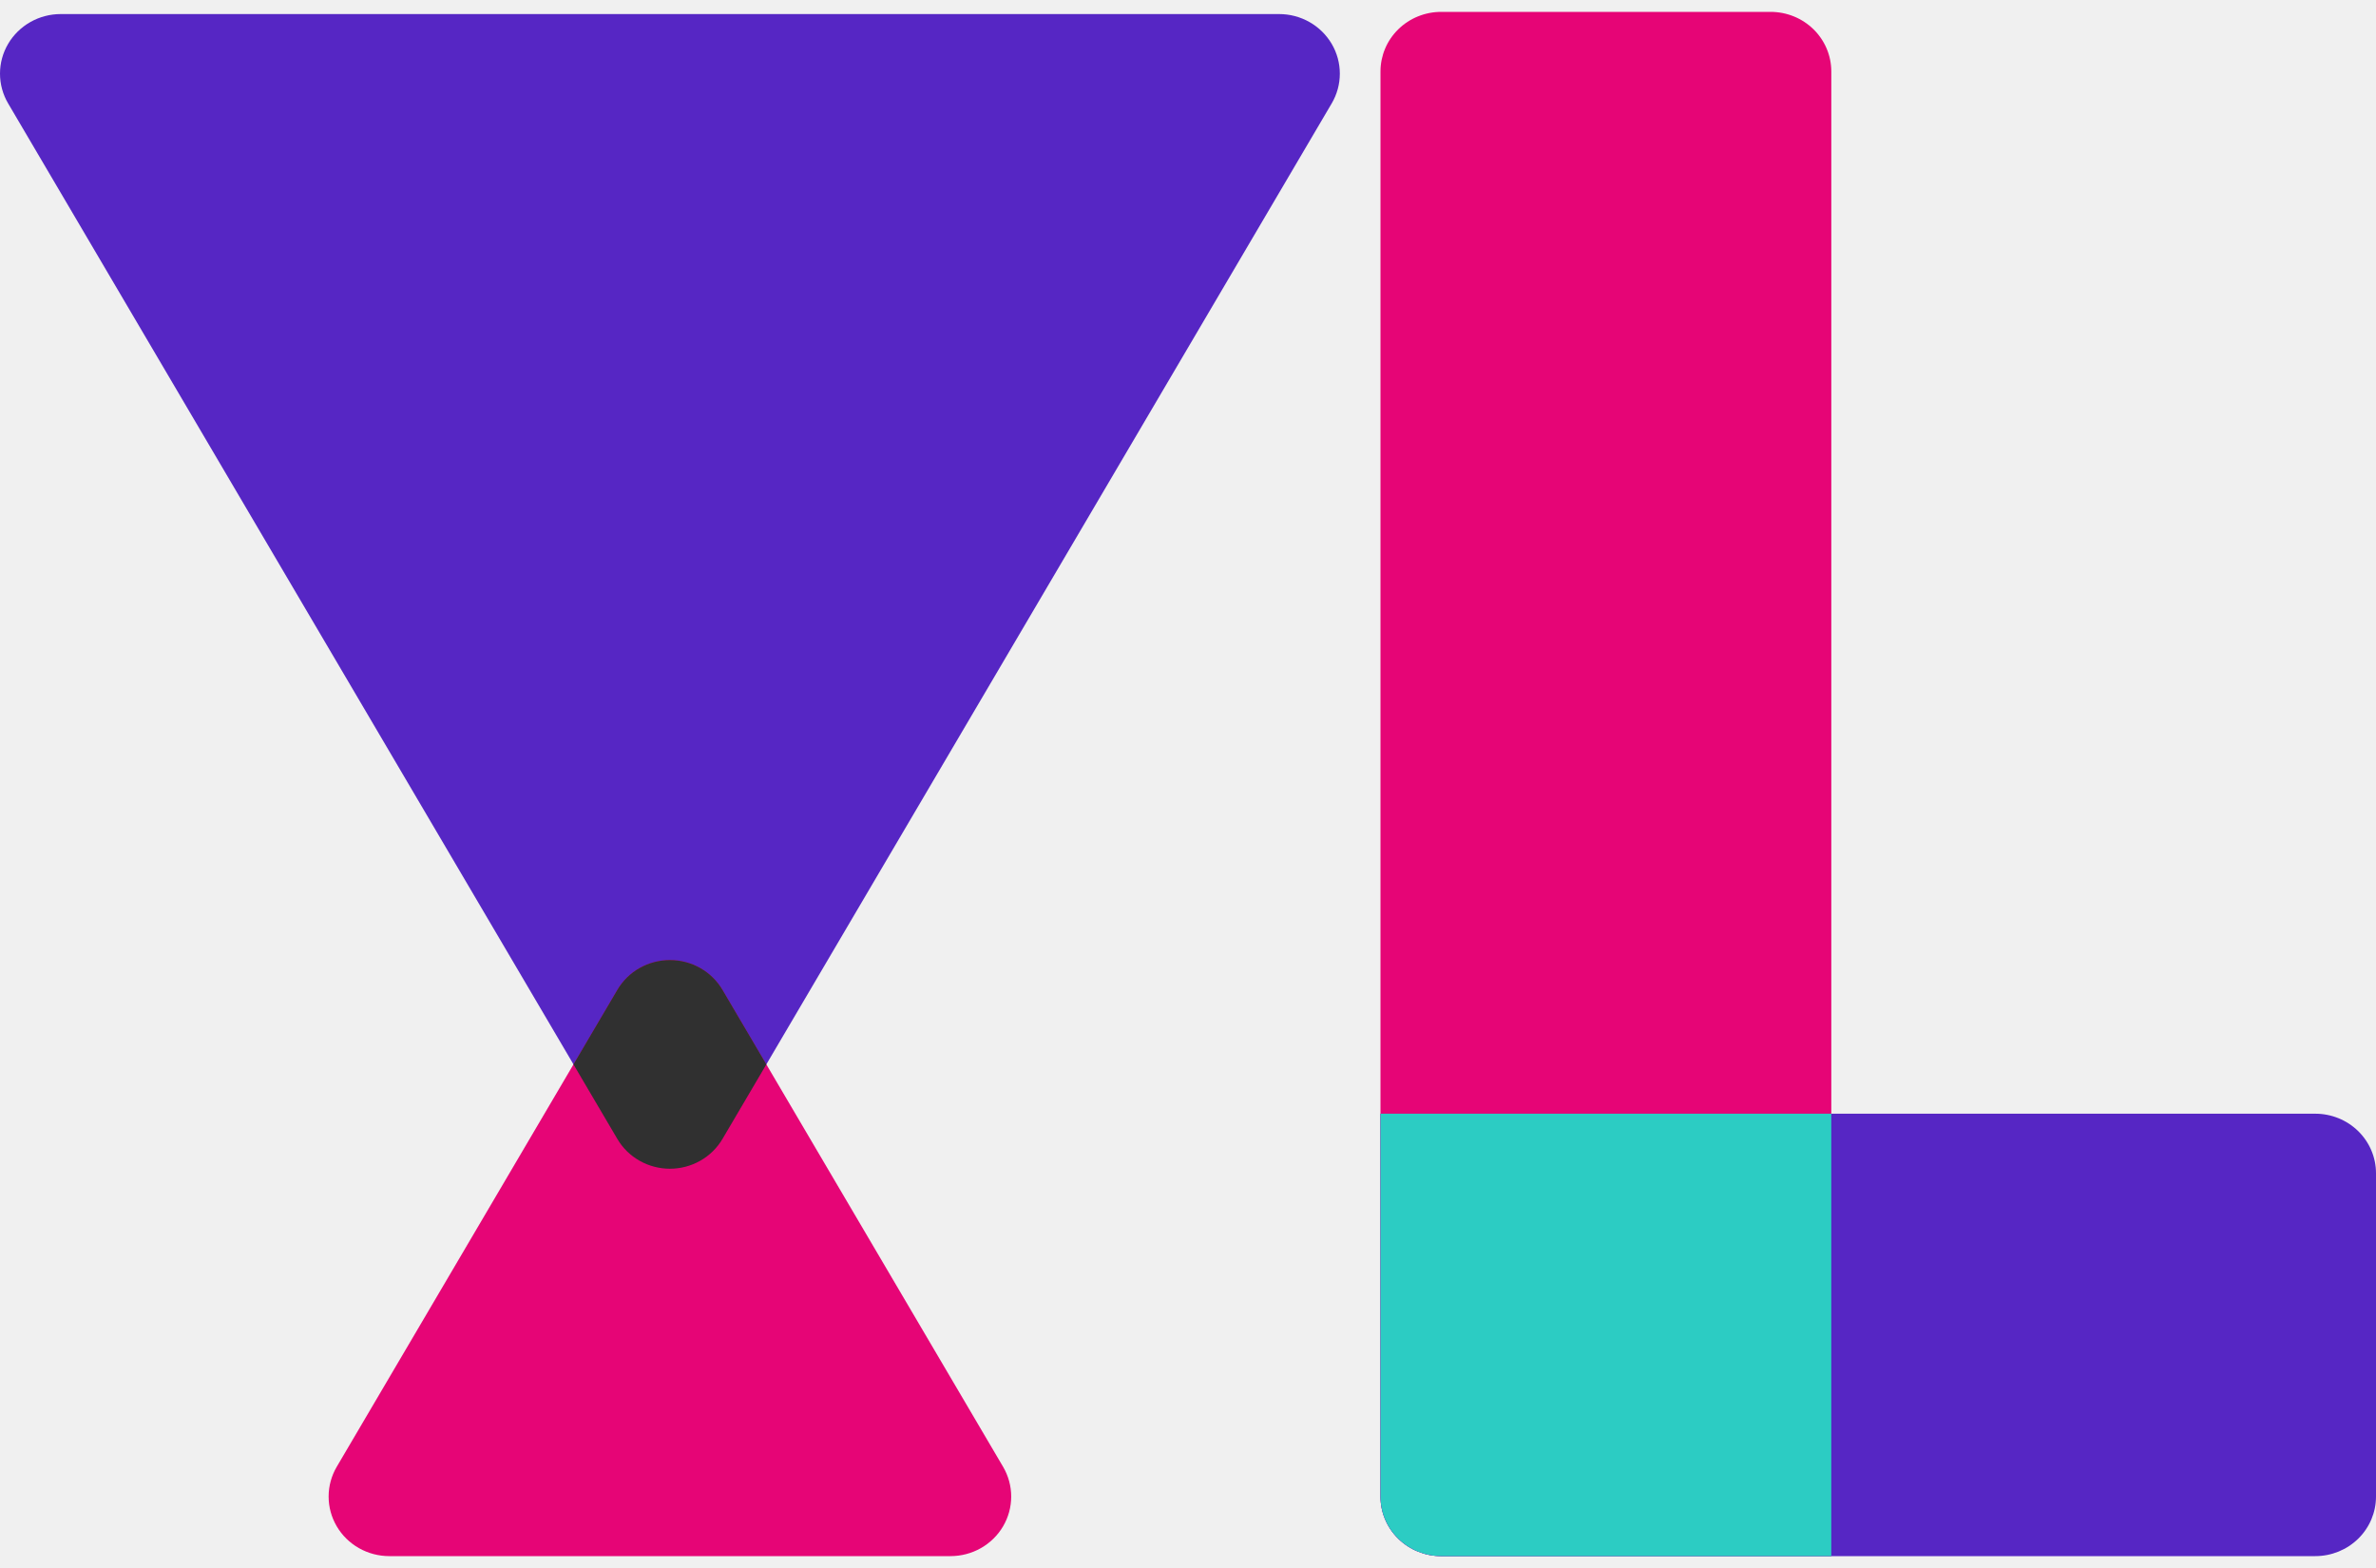
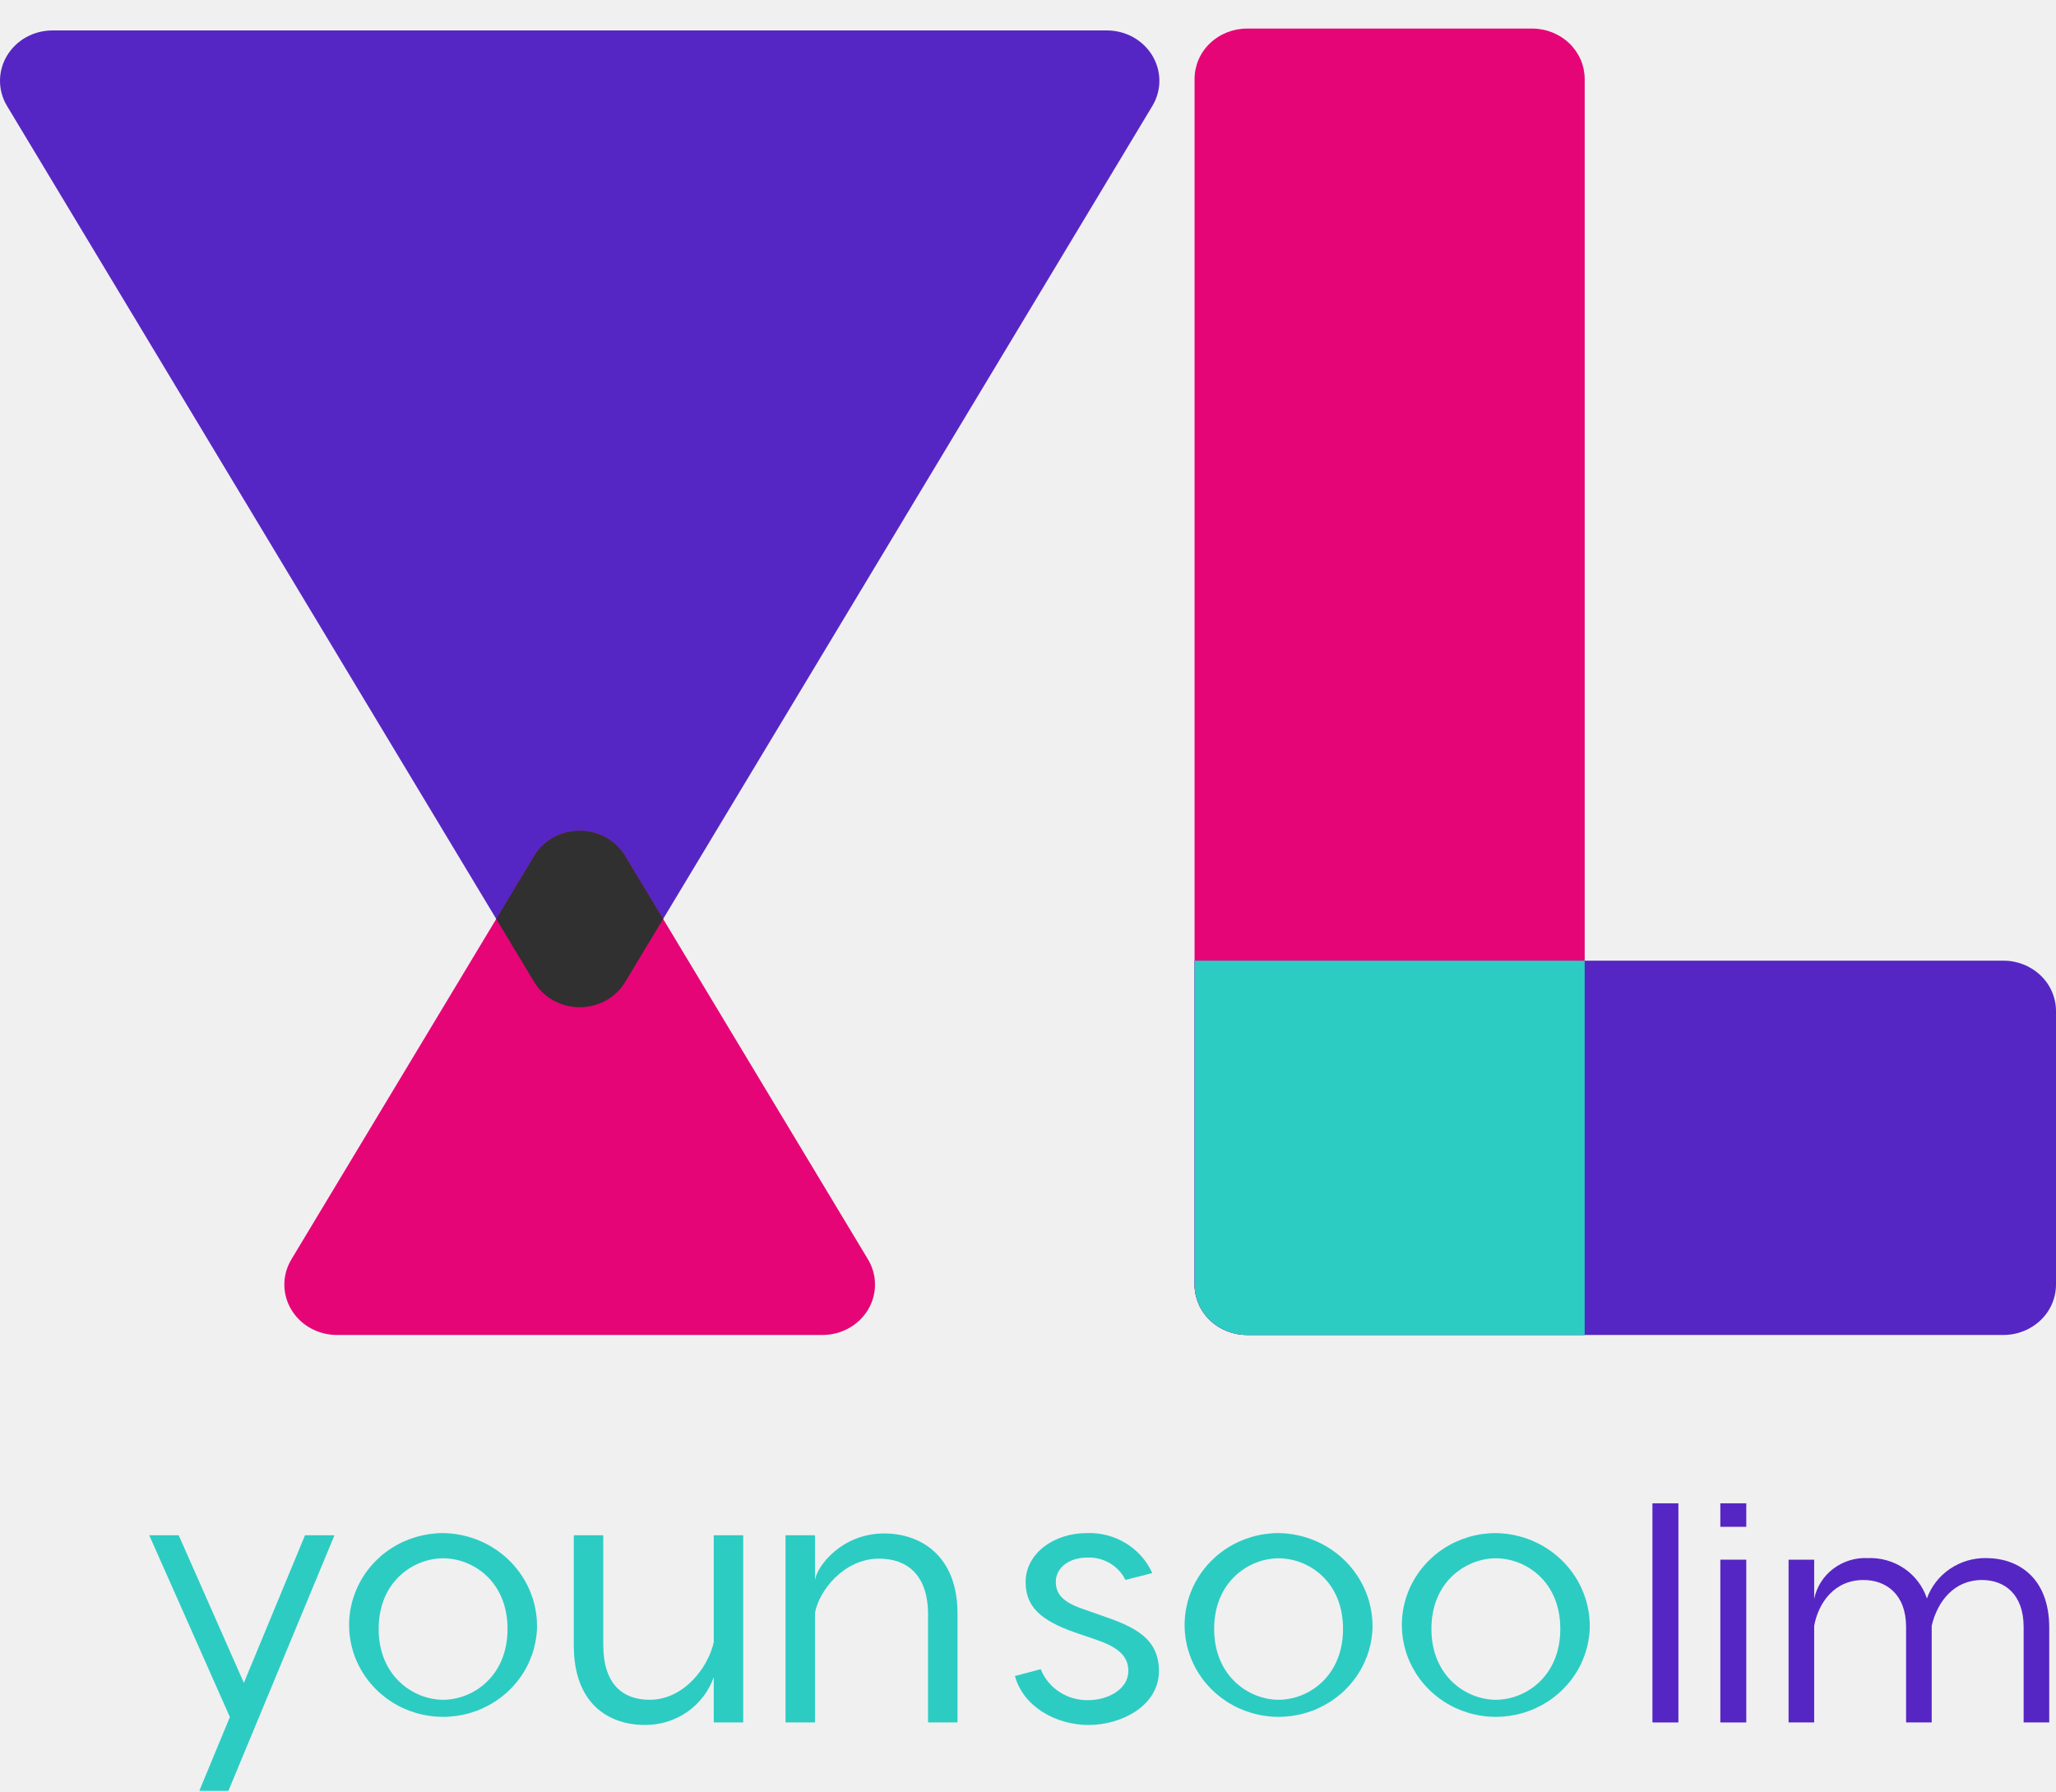
- <svg xmlns="http://www.w3.org/2000/svg" width="100" height="66" viewBox="0 0 100 66" fill="none">
-   <path d="M30.407 47.941L56.048 4.353C56.272 3.972 56.39 3.54 56.39 3.099C56.39 2.659 56.272 2.227 56.048 1.846C55.823 1.465 55.501 1.148 55.113 0.928C54.724 0.708 54.284 0.592 53.835 0.592H2.554C2.106 0.592 1.666 0.708 1.277 0.928C0.889 1.148 0.566 1.465 0.342 1.846C0.118 2.227 6.68367e-08 2.659 0 3.099C-6.68366e-08 3.54 0.118 3.972 0.342 4.353L25.983 47.941C26.207 48.322 26.529 48.638 26.918 48.858C27.306 49.078 27.747 49.194 28.195 49.194C28.643 49.194 29.084 49.078 29.472 48.858C29.86 48.638 30.183 48.322 30.407 47.941Z" fill="#5626C4" />
-   <path d="M25.983 41.663L14.173 61.739C13.949 62.12 13.831 62.553 13.831 62.993C13.831 63.433 13.949 63.865 14.173 64.246C14.397 64.628 14.72 64.944 15.108 65.164C15.496 65.384 15.937 65.5 16.385 65.5H40.005C40.453 65.5 40.894 65.384 41.282 65.164C41.67 64.944 41.993 64.628 42.217 64.246C42.441 63.865 42.559 63.433 42.559 62.993C42.559 62.553 42.441 62.12 42.217 61.739L30.407 41.663C30.183 41.282 29.86 40.965 29.472 40.745C29.084 40.525 28.643 40.41 28.195 40.41C27.747 40.41 27.306 40.525 26.918 40.745C26.529 40.965 26.207 41.282 25.983 41.663Z" fill="#E60576" />
-   <path d="M30.407 41.663C30.183 41.282 29.86 40.965 29.472 40.745C29.084 40.525 28.643 40.41 28.195 40.41C27.747 40.41 27.306 40.525 26.918 40.745C26.529 40.965 26.207 41.282 25.983 41.663L24.136 44.802L25.983 47.941C26.207 48.322 26.529 48.638 26.918 48.858C27.306 49.078 27.747 49.194 28.195 49.194C28.643 49.194 29.084 49.078 29.472 48.858C29.86 48.638 30.183 48.322 30.407 47.941L32.254 44.802L30.407 41.663Z" fill="#303030" />
-   <path d="M60.655 0.5H74.52C75.198 0.5 75.848 0.764 76.327 1.234C76.806 1.705 77.075 2.342 77.075 3.007V65.5H60.655C59.978 65.5 59.328 65.236 58.849 64.766C58.37 64.296 58.101 63.658 58.101 62.993V3.007C58.101 2.342 58.37 1.705 58.849 1.234C59.328 0.764 59.978 0.5 60.655 0.5V0.5Z" fill="#E60576" />
-   <path d="M100 49.385V62.993C100 63.658 99.731 64.296 99.252 64.766C98.773 65.236 98.123 65.5 97.445 65.5H60.655C59.978 65.5 59.328 65.236 58.849 64.766C58.37 64.296 58.101 63.658 58.101 62.993V46.878H97.445C98.123 46.878 98.773 47.142 99.252 47.612C99.731 48.082 100 48.72 100 49.385Z" fill="#5626C4" />
-   <path d="M58.101 46.877H77.075V65.5H60.655C59.978 65.5 59.328 65.236 58.849 64.766C58.37 64.295 58.101 63.658 58.101 62.993V46.877Z" fill="#2CCCC3" />
+ <svg xmlns="http://www.w3.org/2000/svg" width="70" height="61" viewBox="0 0 70 61" fill="none">
+   <g clip-path="url(#clip0_282_3372)">
+     <path d="M21.285 33.435L39.233 3.609C39.39 3.349 39.473 3.053 39.473 2.751C39.473 2.45 39.39 2.153 39.233 1.893C39.075 1.632 38.85 1.415 38.579 1.265C38.306 1.115 37.998 1.036 37.685 1.036H1.788C1.475 1.036 1.167 1.115 0.894 1.265C0.623 1.415 0.398 1.632 0.24 1.893C0.083 2.153 0 2.45 0 2.751C0 3.053 0.083 3.349 0.24 3.609L18.188 33.435C18.346 33.697 18.572 33.914 18.842 34.063C19.115 34.214 19.423 34.293 19.736 34.293C20.05 34.293 20.358 34.214 20.631 34.063C20.901 33.914 21.127 33.697 21.285 33.435V33.435Z" fill="#5626C4" />
+     <path d="M18.188 29.14L9.921 42.878C9.764 43.138 9.681 43.434 9.681 43.736C9.681 44.037 9.764 44.334 9.921 44.593C10.079 44.855 10.305 45.072 10.575 45.221C10.848 45.372 11.156 45.452 11.47 45.451H28.003C28.317 45.452 28.625 45.372 28.897 45.221C29.168 45.072 29.394 44.855 29.552 44.593C29.709 44.334 29.791 44.037 29.791 43.736C29.791 43.434 29.709 43.138 29.552 42.878L21.285 29.14C21.127 28.878 20.901 28.662 20.631 28.512C20.358 28.361 20.05 28.282 19.736 28.282C19.423 28.282 19.115 28.361 18.842 28.512C18.572 28.662 18.346 28.878 18.188 29.14Z" fill="#E60576" />
+     <path d="M21.285 29.14C21.127 28.878 20.901 28.662 20.631 28.512C20.358 28.361 20.05 28.282 19.736 28.282C19.423 28.282 19.115 28.361 18.842 28.512C18.572 28.662 18.346 28.878 18.188 29.14L16.895 31.288L18.188 33.436C18.346 33.697 18.572 33.914 18.842 34.064C19.115 34.214 19.423 34.293 19.736 34.293C20.05 34.293 20.358 34.214 20.631 34.064C20.901 33.914 21.127 33.697 21.285 33.436L22.578 31.288L21.285 29.14Z" fill="#303030" />
+     <path d="M42.459 0.973H52.164C52.637 0.972 53.091 1.152 53.429 1.475C53.594 1.633 53.726 1.822 53.816 2.03C53.906 2.238 53.952 2.462 53.953 2.688V45.451H42.459C41.986 45.452 41.532 45.272 41.194 44.949C41.029 44.791 40.897 44.602 40.807 44.394C40.718 44.185 40.671 43.962 40.671 43.736V2.688C40.671 2.462 40.718 2.238 40.807 2.03C40.897 1.822 41.029 1.633 41.194 1.475C41.532 1.152 41.986 0.972 42.459 0.973Z" fill="#E60576" />
+     <path d="M70 34.424V43.735C70 43.962 69.953 44.185 69.863 44.394C69.773 44.602 69.642 44.791 69.476 44.949C69.138 45.271 68.684 45.452 68.212 45.451H42.459C41.986 45.452 41.532 45.271 41.194 44.949C41.029 44.791 40.897 44.602 40.807 44.394C40.718 44.185 40.671 43.962 40.671 43.735V32.708H68.212C68.684 32.707 69.138 32.888 69.476 33.211C69.642 33.368 69.773 33.557 69.863 33.765C69.953 33.974 70 34.197 70 34.424Z" fill="#5626C4" />
+     <path d="M40.671 32.708H53.953V45.451H42.459C41.986 45.452 41.532 45.271 41.194 44.949C41.029 44.791 40.897 44.602 40.807 44.394C40.718 44.185 40.671 43.962 40.671 43.736L40.671 32.708Z" fill="#2CCCC3" />
+     <path d="M11.388 52.27L7.777 60.972H6.786L7.827 58.46L5.081 52.27H6.084L8.303 57.296L10.385 52.27L11.388 52.27Z" fill="#2CCCC3" />
+     <path d="M18.283 55.458C18.256 56.07 18.047 56.661 17.679 57.158C17.312 57.655 16.803 58.035 16.216 58.252C15.629 58.468 14.991 58.512 14.379 58.376C13.767 58.241 13.21 57.933 12.776 57.49C12.342 57.047 12.05 56.49 11.938 55.887C11.825 55.284 11.897 54.662 12.143 54.098C12.389 53.534 12.799 53.053 13.322 52.715C13.846 52.377 14.459 52.197 15.086 52.197C15.516 52.203 15.94 52.292 16.335 52.46C16.729 52.627 17.085 52.87 17.383 53.173C17.68 53.477 17.913 53.835 18.068 54.227C18.222 54.619 18.295 55.038 18.283 55.458V55.458ZM12.892 55.458C12.892 57.088 14.096 57.872 15.086 57.872C16.089 57.872 17.28 57.088 17.28 55.458C17.28 53.828 16.089 53.055 15.086 53.055C14.096 53.055 12.892 53.828 12.892 55.458H12.892Z" fill="#2CCCC3" />
+     <path d="M25.304 52.27V58.644H24.301V57.1C24.135 57.576 23.821 57.989 23.403 58.282C22.985 58.574 22.483 58.731 21.969 58.73C20.703 58.73 19.536 57.994 19.536 56.021V52.27H20.539V55.996C20.539 57.345 21.204 57.872 22.119 57.872C23.285 57.872 24.113 56.769 24.301 55.911V52.27H25.304Z" fill="#2CCCC3" />
+     <path d="M32.6 54.93V58.644H31.597V54.967C31.597 53.607 30.87 53.067 29.93 53.067C28.726 53.067 27.874 54.17 27.748 54.918V58.644H26.745V52.271H27.748V53.791C27.823 53.312 28.663 52.209 30.105 52.209C31.346 52.209 32.6 52.969 32.6 54.93Z" fill="#2CCCC3" />
+     <path d="M37.013 53.031C36.373 53.031 35.947 53.398 35.947 53.852C35.947 54.256 36.16 54.538 36.875 54.783L37.539 55.016C38.618 55.384 39.458 55.776 39.458 56.891C39.458 58.08 38.179 58.73 37.063 58.73C35.96 58.73 34.844 58.117 34.555 57.063L35.433 56.83C35.56 57.149 35.785 57.422 36.077 57.61C36.369 57.799 36.713 57.895 37.063 57.884C37.715 57.884 38.417 57.517 38.417 56.891C38.417 56.352 38.016 56.07 37.351 55.837L36.599 55.58C35.408 55.163 34.919 54.685 34.919 53.864C34.919 52.896 35.872 52.197 37 52.197C37.469 52.179 37.932 52.299 38.33 52.542C38.728 52.784 39.042 53.138 39.232 53.558L38.317 53.791C38.2 53.553 38.014 53.354 37.782 53.219C37.55 53.084 37.282 53.018 37.013 53.031V53.031Z" fill="#2CCCC3" />
+     <path d="M46.729 55.458C46.703 56.07 46.493 56.661 46.125 57.158C45.758 57.655 45.249 58.035 44.662 58.252C44.076 58.468 43.437 58.512 42.825 58.376C42.213 58.241 41.656 57.933 41.222 57.49C40.788 57.048 40.497 56.49 40.384 55.887C40.271 55.284 40.343 54.662 40.589 54.098C40.835 53.534 41.245 53.053 41.768 52.715C42.291 52.377 42.905 52.197 43.532 52.197C43.962 52.203 44.386 52.292 44.781 52.46C45.175 52.627 45.531 52.87 45.829 53.173C46.126 53.477 46.359 53.835 46.514 54.227C46.668 54.619 46.741 55.038 46.729 55.458V55.458ZM41.338 55.458C41.338 57.088 42.541 57.872 43.532 57.872C44.535 57.872 45.726 57.088 45.726 55.458C45.726 53.828 44.535 53.055 43.532 53.055C42.541 53.055 41.338 53.828 41.338 55.458H41.338Z" fill="#2CCCC3" />
+     <path d="M54.126 55.458C54.099 56.07 53.889 56.661 53.522 57.158C53.154 57.655 52.646 58.035 52.059 58.252C51.472 58.468 50.833 58.512 50.222 58.376C49.61 58.241 49.053 57.933 48.619 57.49C48.185 57.048 47.893 56.49 47.781 55.887C47.668 55.284 47.739 54.662 47.985 54.098C48.231 53.534 48.642 53.053 49.165 52.715C49.688 52.377 50.301 52.197 50.929 52.197C51.358 52.203 51.783 52.292 52.177 52.46C52.572 52.627 52.928 52.87 53.225 53.173C53.523 53.477 53.756 53.835 53.91 54.227C54.065 54.619 54.138 55.038 54.126 55.458V55.458ZM48.735 55.458C48.735 57.088 49.938 57.872 50.929 57.872C51.932 57.872 53.123 57.088 53.123 55.458C53.123 53.828 51.932 53.055 50.929 53.055C49.938 53.055 48.735 53.828 48.735 55.458H48.735Z" fill="#2CCCC3" />
+     <path d="M57.144 58.644H56.26V51.183H57.144V58.644Z" fill="#5626C4" />
+     <path d="M59.455 51.983H58.572V51.183H59.455V51.983ZM59.455 58.644H58.572V53.102H59.455V58.644Z" fill="#5626C4" />
+     <path d="M69.77 55.425V58.644H68.898V55.393C68.898 54.274 68.243 53.794 67.48 53.794C66.531 53.794 65.965 54.519 65.768 55.35V58.644H64.896V55.393C64.896 54.274 64.209 53.794 63.446 53.794C62.432 53.794 61.908 54.594 61.767 55.35V58.644H60.895V53.102H61.767V54.434C61.852 54.029 62.081 53.666 62.415 53.412C62.749 53.158 63.165 53.029 63.587 53.048C64.031 53.03 64.469 53.154 64.834 53.403C65.198 53.651 65.469 54.01 65.605 54.423C65.751 54.014 66.026 53.661 66.391 53.414C66.755 53.167 67.19 53.039 67.633 53.048C68.636 53.048 69.77 53.645 69.77 55.425Z" fill="#5626C4" />
+   </g>
+   <defs>
+     <clipPath id="clip0_282_3372">
+       <rect width="70" height="60" fill="white" transform="translate(0 0.972656)" />
+     </clipPath>
+   </defs>
</svg>
